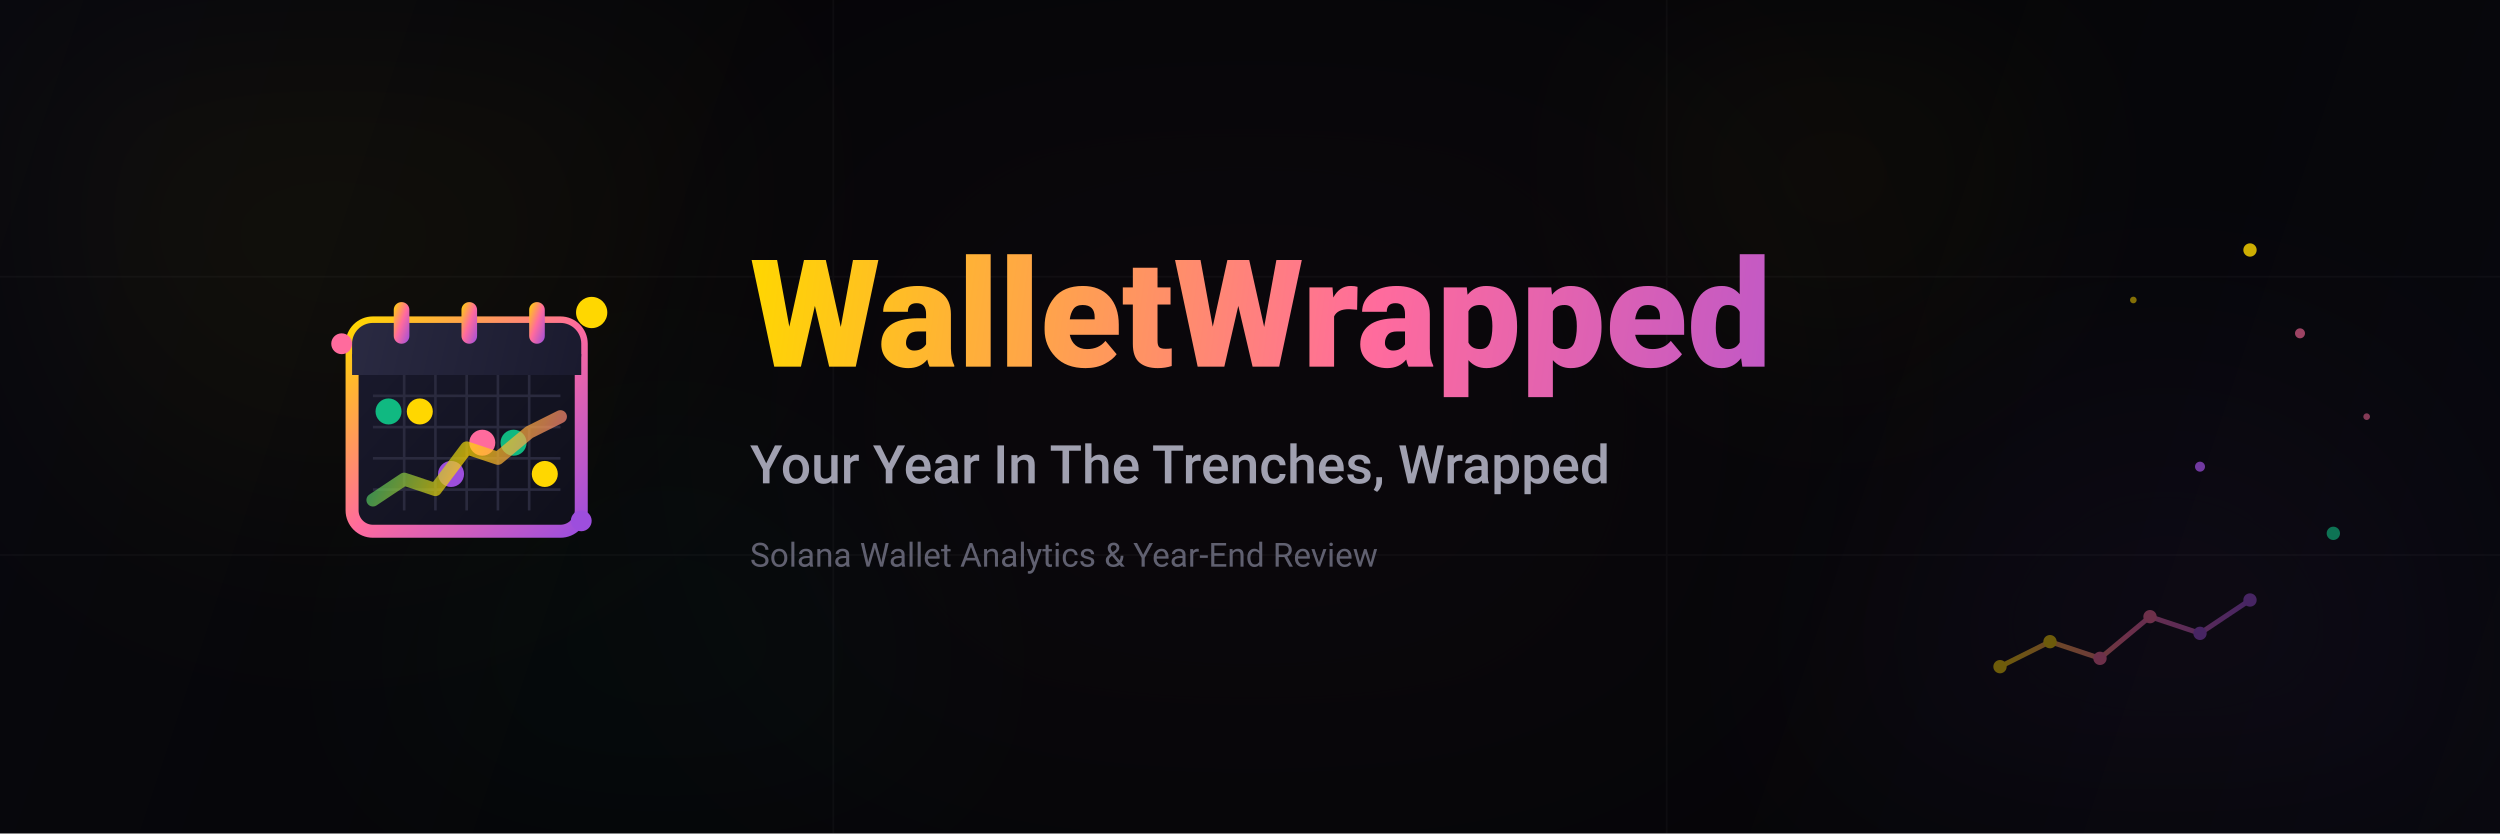
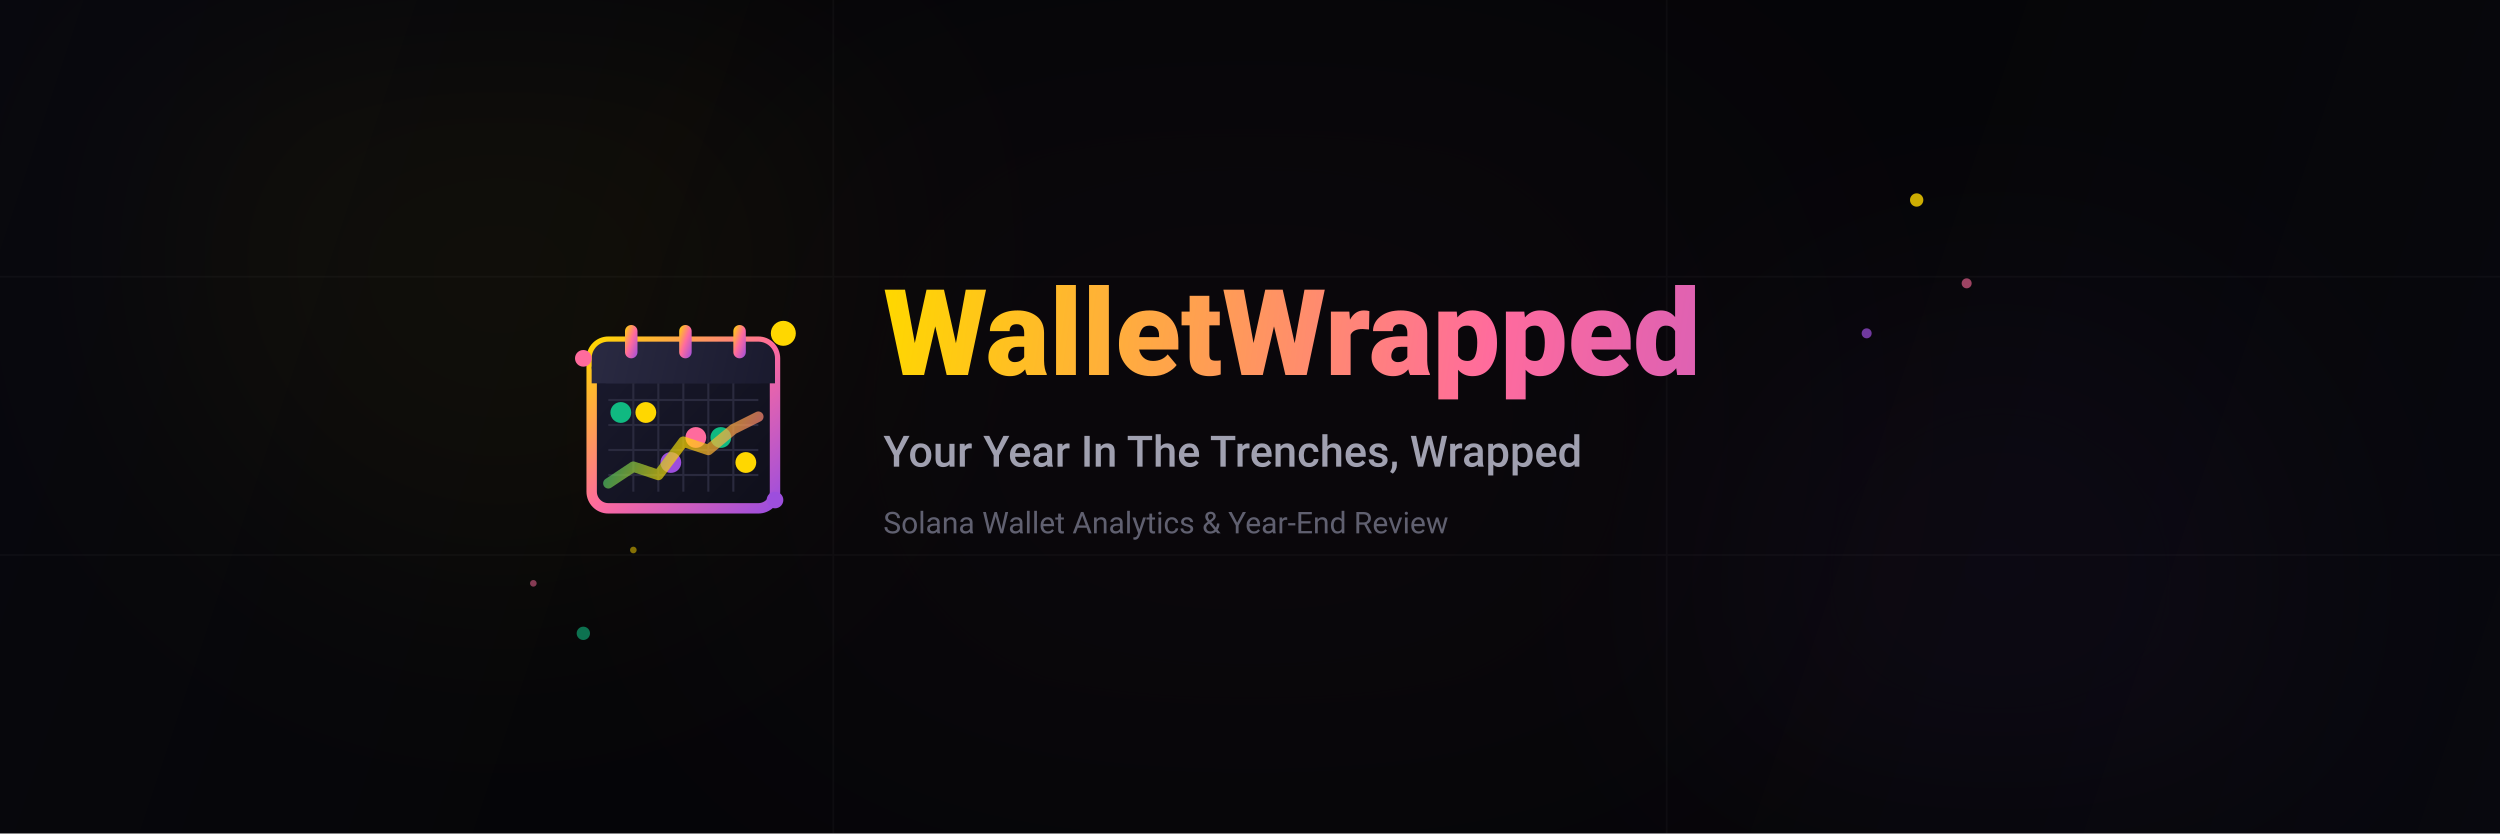
<svg xmlns="http://www.w3.org/2000/svg" width="1500" height="500" viewBox="0 0 1500 500" fill="none">
  <rect width="1500" height="500" fill="#050508" />
  <rect width="1500" height="500" fill="url(#bgGradient)" opacity="0.6" />
-   <circle cx="200" cy="100" r="200" fill="#ffd700" opacity="0.04" filter="blur(80px)" />
-   <circle cx="1300" cy="400" r="180" fill="#9d4edd" opacity="0.04" filter="blur(70px)" />
+   <circle cx="300" cy="150" r="200" fill="#ffd700" opacity="0.04" filter="blur(80px)" />
+   <circle cx="1200" cy="350" r="180" fill="#9d4edd" opacity="0.04" filter="blur(70px)" />
  <circle cx="750" cy="250" r="300" fill="#ff6b9d" opacity="0.02" filter="blur(100px)" />
-   <circle cx="400" cy="400" r="150" fill="#10b981" opacity="0.03" filter="blur(60px)" />
-   <circle cx="1100" cy="100" r="120" fill="#ffd700" opacity="0.03" filter="blur(50px)" />
  <g opacity="0.03" stroke="#ffffff">
    <line x1="0" y1="166" x2="1500" y2="166" stroke-width="1" />
    <line x1="0" y1="333" x2="1500" y2="333" stroke-width="1" />
    <line x1="500" y1="0" x2="500" y2="500" stroke-width="1" />
    <line x1="1000" y1="0" x2="1000" y2="500" stroke-width="1" />
  </g>
-   <g transform="translate(180, 150)">
-     <svg viewBox="0 0 64 64" width="200" height="200" fill="none">
-       <rect x="10" y="14" width="44" height="40" rx="4" fill="url(#calendarGradient)" stroke="url(#borderGradient)" stroke-width="2.5" />
-       <rect x="10" y="14" width="44" height="10" rx="4" fill="url(#headerGradient)" />
-       <rect x="10" y="20" width="44" height="4" fill="url(#headerGradient)" />
-       <rect x="18" y="10" width="3" height="8" rx="1.5" fill="url(#borderGradient)" />
-       <rect x="31" y="10" width="3" height="8" rx="1.5" fill="url(#borderGradient)" />
-       <rect x="44" y="10" width="3" height="8" rx="1.5" fill="url(#borderGradient)" />
-       <line x1="14" y1="28" x2="50" y2="28" stroke="#2a2a3e" stroke-width="0.5" />
-       <line x1="14" y1="34" x2="50" y2="34" stroke="#2a2a3e" stroke-width="0.5" />
-       <line x1="14" y1="40" x2="50" y2="40" stroke="#2a2a3e" stroke-width="0.5" />
-       <line x1="14" y1="46" x2="50" y2="46" stroke="#2a2a3e" stroke-width="0.5" />
-       <line x1="20" y1="24" x2="20" y2="50" stroke="#2a2a3e" stroke-width="0.5" />
-       <line x1="26" y1="24" x2="26" y2="50" stroke="#2a2a3e" stroke-width="0.5" />
-       <line x1="32" y1="24" x2="32" y2="50" stroke="#2a2a3e" stroke-width="0.5" />
-       <line x1="38" y1="24" x2="38" y2="50" stroke="#2a2a3e" stroke-width="0.5" />
-       <line x1="44" y1="24" x2="44" y2="50" stroke="#2a2a3e" stroke-width="0.5" />
-       <circle cx="17" cy="31" r="2.5" fill="#10b981" />
-       <circle cx="23" cy="31" r="2.5" fill="#ffd700" />
-       <circle cx="35" cy="37" r="2.5" fill="#ff6b9d" />
-       <circle cx="41" cy="37" r="2.5" fill="#10b981" />
-       <circle cx="29" cy="43" r="2.5" fill="#9d4edd" />
-       <circle cx="47" cy="43" r="2.5" fill="#ffd700" />
-       <path d="M 14 48 L 20 44 L 26 46 L 32 38 L 38 40 L 44 35 L 50 32" stroke="url(#trendGradient)" stroke-width="2.5" stroke-linecap="round" stroke-linejoin="round" fill="none" opacity="0.7" />
-       <circle cx="56" cy="12" r="3" fill="#ffd700" />
-       <circle cx="8" cy="18" r="2" fill="#ff6b9d" />
-       <circle cx="54" cy="52" r="2" fill="#9d4edd" />
-     </svg>
+   <g transform="translate(750, 250)">
+     <g transform="translate(-420, -80)">
+       <svg viewBox="0 0 64 64" width="160" height="160" fill="none">
+         <rect x="10" y="14" width="44" height="40" rx="4" fill="url(#calendarGradient)" stroke="url(#borderGradient)" stroke-width="2.5" />
+         <rect x="10" y="14" width="44" height="10" rx="4" fill="url(#headerGradient)" />
+         <rect x="10" y="20" width="44" height="4" fill="url(#headerGradient)" />
+         <rect x="18" y="10" width="3" height="8" rx="1.5" fill="url(#borderGradient)" />
+         <rect x="31" y="10" width="3" height="8" rx="1.5" fill="url(#borderGradient)" />
+         <rect x="44" y="10" width="3" height="8" rx="1.5" fill="url(#borderGradient)" />
+         <line x1="14" y1="28" x2="50" y2="28" stroke="#2a2a3e" stroke-width="0.5" />
+         <line x1="14" y1="34" x2="50" y2="34" stroke="#2a2a3e" stroke-width="0.5" />
+         <line x1="14" y1="40" x2="50" y2="40" stroke="#2a2a3e" stroke-width="0.5" />
+         <line x1="14" y1="46" x2="50" y2="46" stroke="#2a2a3e" stroke-width="0.5" />
+         <line x1="20" y1="24" x2="20" y2="50" stroke="#2a2a3e" stroke-width="0.5" />
+         <line x1="26" y1="24" x2="26" y2="50" stroke="#2a2a3e" stroke-width="0.5" />
+         <line x1="32" y1="24" x2="32" y2="50" stroke="#2a2a3e" stroke-width="0.5" />
+         <line x1="38" y1="24" x2="38" y2="50" stroke="#2a2a3e" stroke-width="0.5" />
+         <line x1="44" y1="24" x2="44" y2="50" stroke="#2a2a3e" stroke-width="0.5" />
+         <circle cx="17" cy="31" r="2.5" fill="#10b981" />
+         <circle cx="23" cy="31" r="2.5" fill="#ffd700" />
+         <circle cx="35" cy="37" r="2.5" fill="#ff6b9d" />
+         <circle cx="41" cy="37" r="2.5" fill="#10b981" />
+         <circle cx="29" cy="43" r="2.5" fill="#9d4edd" />
+         <circle cx="47" cy="43" r="2.5" fill="#ffd700" />
+         <path d="M 14 48 L 20 44 L 26 46 L 32 38 L 38 40 L 44 35 L 50 32" stroke="url(#trendGradient)" stroke-width="2.5" stroke-linecap="round" stroke-linejoin="round" fill="none" opacity="0.7" />
+         <circle cx="56" cy="12" r="3" fill="#ffd700" />
+         <circle cx="8" cy="18" r="2" fill="#ff6b9d" />
+         <circle cx="54" cy="52" r="2" fill="#9d4edd" />
+       </svg>
+     </g>
+     <text x="-220" y="-25" font-family="system-ui, -apple-system, BlinkMacSystemFont, 'Segoe UI', Roboto, sans-serif" font-size="72" font-weight="800" fill="url(#textGradient)">
+       WalletWrapped
+     </text>
+     <text x="-220" y="30" font-family="system-ui, -apple-system, BlinkMacSystemFont, 'Segoe UI', Roboto, sans-serif" font-size="26" font-weight="500" fill="#a0a0b0">
+       Your Year In The Trenches, Wrapped
+     </text>
+     <text x="-220" y="70" font-family="system-ui, -apple-system, BlinkMacSystemFont, 'Segoe UI', Roboto, sans-serif" font-size="18" font-weight="400" fill="#606070">
+       Solana Wallet Analytics &amp; Year-End Review
+     </text>
  </g>
-   <text x="450" y="220" font-family="system-ui, -apple-system, BlinkMacSystemFont, 'Segoe UI', Roboto, sans-serif" font-size="90" font-weight="800" fill="url(#textGradient)">
-     WalletWrapped
-   </text>
-   <text x="450" y="290" font-family="system-ui, -apple-system, BlinkMacSystemFont, 'Segoe UI', Roboto, sans-serif" font-size="32" font-weight="500" fill="#a0a0b0">
-     Your Year In The Trenches, Wrapped
-   </text>
-   <text x="450" y="340" font-family="system-ui, -apple-system, BlinkMacSystemFont, 'Segoe UI', Roboto, sans-serif" font-size="20" font-weight="400" fill="#606070">
-     Solana Wallet Analytics &amp; Year-End Review
-   </text>
-   <circle cx="1350" cy="150" r="4" fill="#ffd700" opacity="0.8" />
-   <circle cx="1380" cy="200" r="3" fill="#ff6b9d" opacity="0.6" />
-   <circle cx="1320" cy="280" r="3" fill="#9d4edd" opacity="0.7" />
-   <circle cx="1400" cy="320" r="4" fill="#10b981" opacity="0.6" />
-   <circle cx="1280" cy="180" r="2" fill="#ffd700" opacity="0.5" />
-   <circle cx="1420" cy="250" r="2" fill="#ff6b9d" opacity="0.5" />
-   <g transform="translate(1200, 350)" opacity="0.4">
-     <path d="M 0 50 L 30 35 L 60 45 L 90 20 L 120 30 L 150 10" stroke="url(#miniChartGradient)" stroke-width="3" stroke-linecap="round" stroke-linejoin="round" fill="none" />
-     <circle cx="0" cy="50" r="4" fill="#ffd700" />
-     <circle cx="30" cy="35" r="4" fill="#ffd700" />
-     <circle cx="60" cy="45" r="4" fill="#ff6b9d" />
-     <circle cx="90" cy="20" r="4" fill="#ff6b9d" />
-     <circle cx="120" cy="30" r="4" fill="#9d4edd" />
-     <circle cx="150" cy="10" r="4" fill="#9d4edd" />
-   </g>
+   <circle cx="1150" cy="120" r="4" fill="#ffd700" opacity="0.8" />
+   <circle cx="1180" cy="170" r="3" fill="#ff6b9d" opacity="0.6" />
+   <circle cx="1120" cy="200" r="3" fill="#9d4edd" opacity="0.7" />
+   <circle cx="350" cy="380" r="4" fill="#10b981" opacity="0.6" />
+   <circle cx="380" cy="330" r="2" fill="#ffd700" opacity="0.5" />
+   <circle cx="320" cy="350" r="2" fill="#ff6b9d" opacity="0.5" />
  <defs>
    <linearGradient id="bgGradient" x1="0" y1="0" x2="1500" y2="500" gradientUnits="userSpaceOnUse">
      <stop stop-color="#0a0a12" />
      <stop offset="0.3" stop-color="#050508" />
      <stop offset="0.7" stop-color="#050508" />
      <stop offset="1" stop-color="#0a0a12" />
    </linearGradient>
-     <linearGradient id="textGradient" x1="450" y1="150" x2="1200" y2="250" gradientUnits="userSpaceOnUse">
+     <linearGradient id="textGradient" x1="-220" y1="-50" x2="500" y2="50" gradientUnits="userSpaceOnUse">
      <stop stop-color="#ffd700" />
      <stop offset="0.5" stop-color="#ff6b9d" />
      <stop offset="1" stop-color="#9d4edd" />
    </linearGradient>
    <linearGradient id="calendarGradient" x1="10" y1="14" x2="54" y2="54" gradientUnits="userSpaceOnUse">
      <stop stop-color="#1a1a2e" />
      <stop offset="1" stop-color="#0f0f1a" />
    </linearGradient>
    <linearGradient id="headerGradient" x1="10" y1="14" x2="54" y2="24" gradientUnits="userSpaceOnUse">
      <stop stop-color="#2a2a42" />
      <stop offset="1" stop-color="#1a1a2e" />
    </linearGradient>
    <linearGradient id="borderGradient" x1="0%" y1="0%" x2="100%" y2="100%">
      <stop stop-color="#ffd700" />
      <stop offset="0.5" stop-color="#ff6b9d" />
      <stop offset="1" stop-color="#9d4edd" />
    </linearGradient>
    <linearGradient id="trendGradient" x1="14" y1="32" x2="50" y2="48" gradientUnits="userSpaceOnUse">
      <stop stop-color="#10b981" />
      <stop offset="0.5" stop-color="#ffd700" />
      <stop offset="1" stop-color="#ff6b9d" />
    </linearGradient>
-     <linearGradient id="miniChartGradient" x1="0" y1="50" x2="150" y2="10" gradientUnits="userSpaceOnUse">
-       <stop stop-color="#ffd700" />
-       <stop offset="0.5" stop-color="#ff6b9d" />
-       <stop offset="1" stop-color="#9d4edd" />
-     </linearGradient>
  </defs>
</svg>
